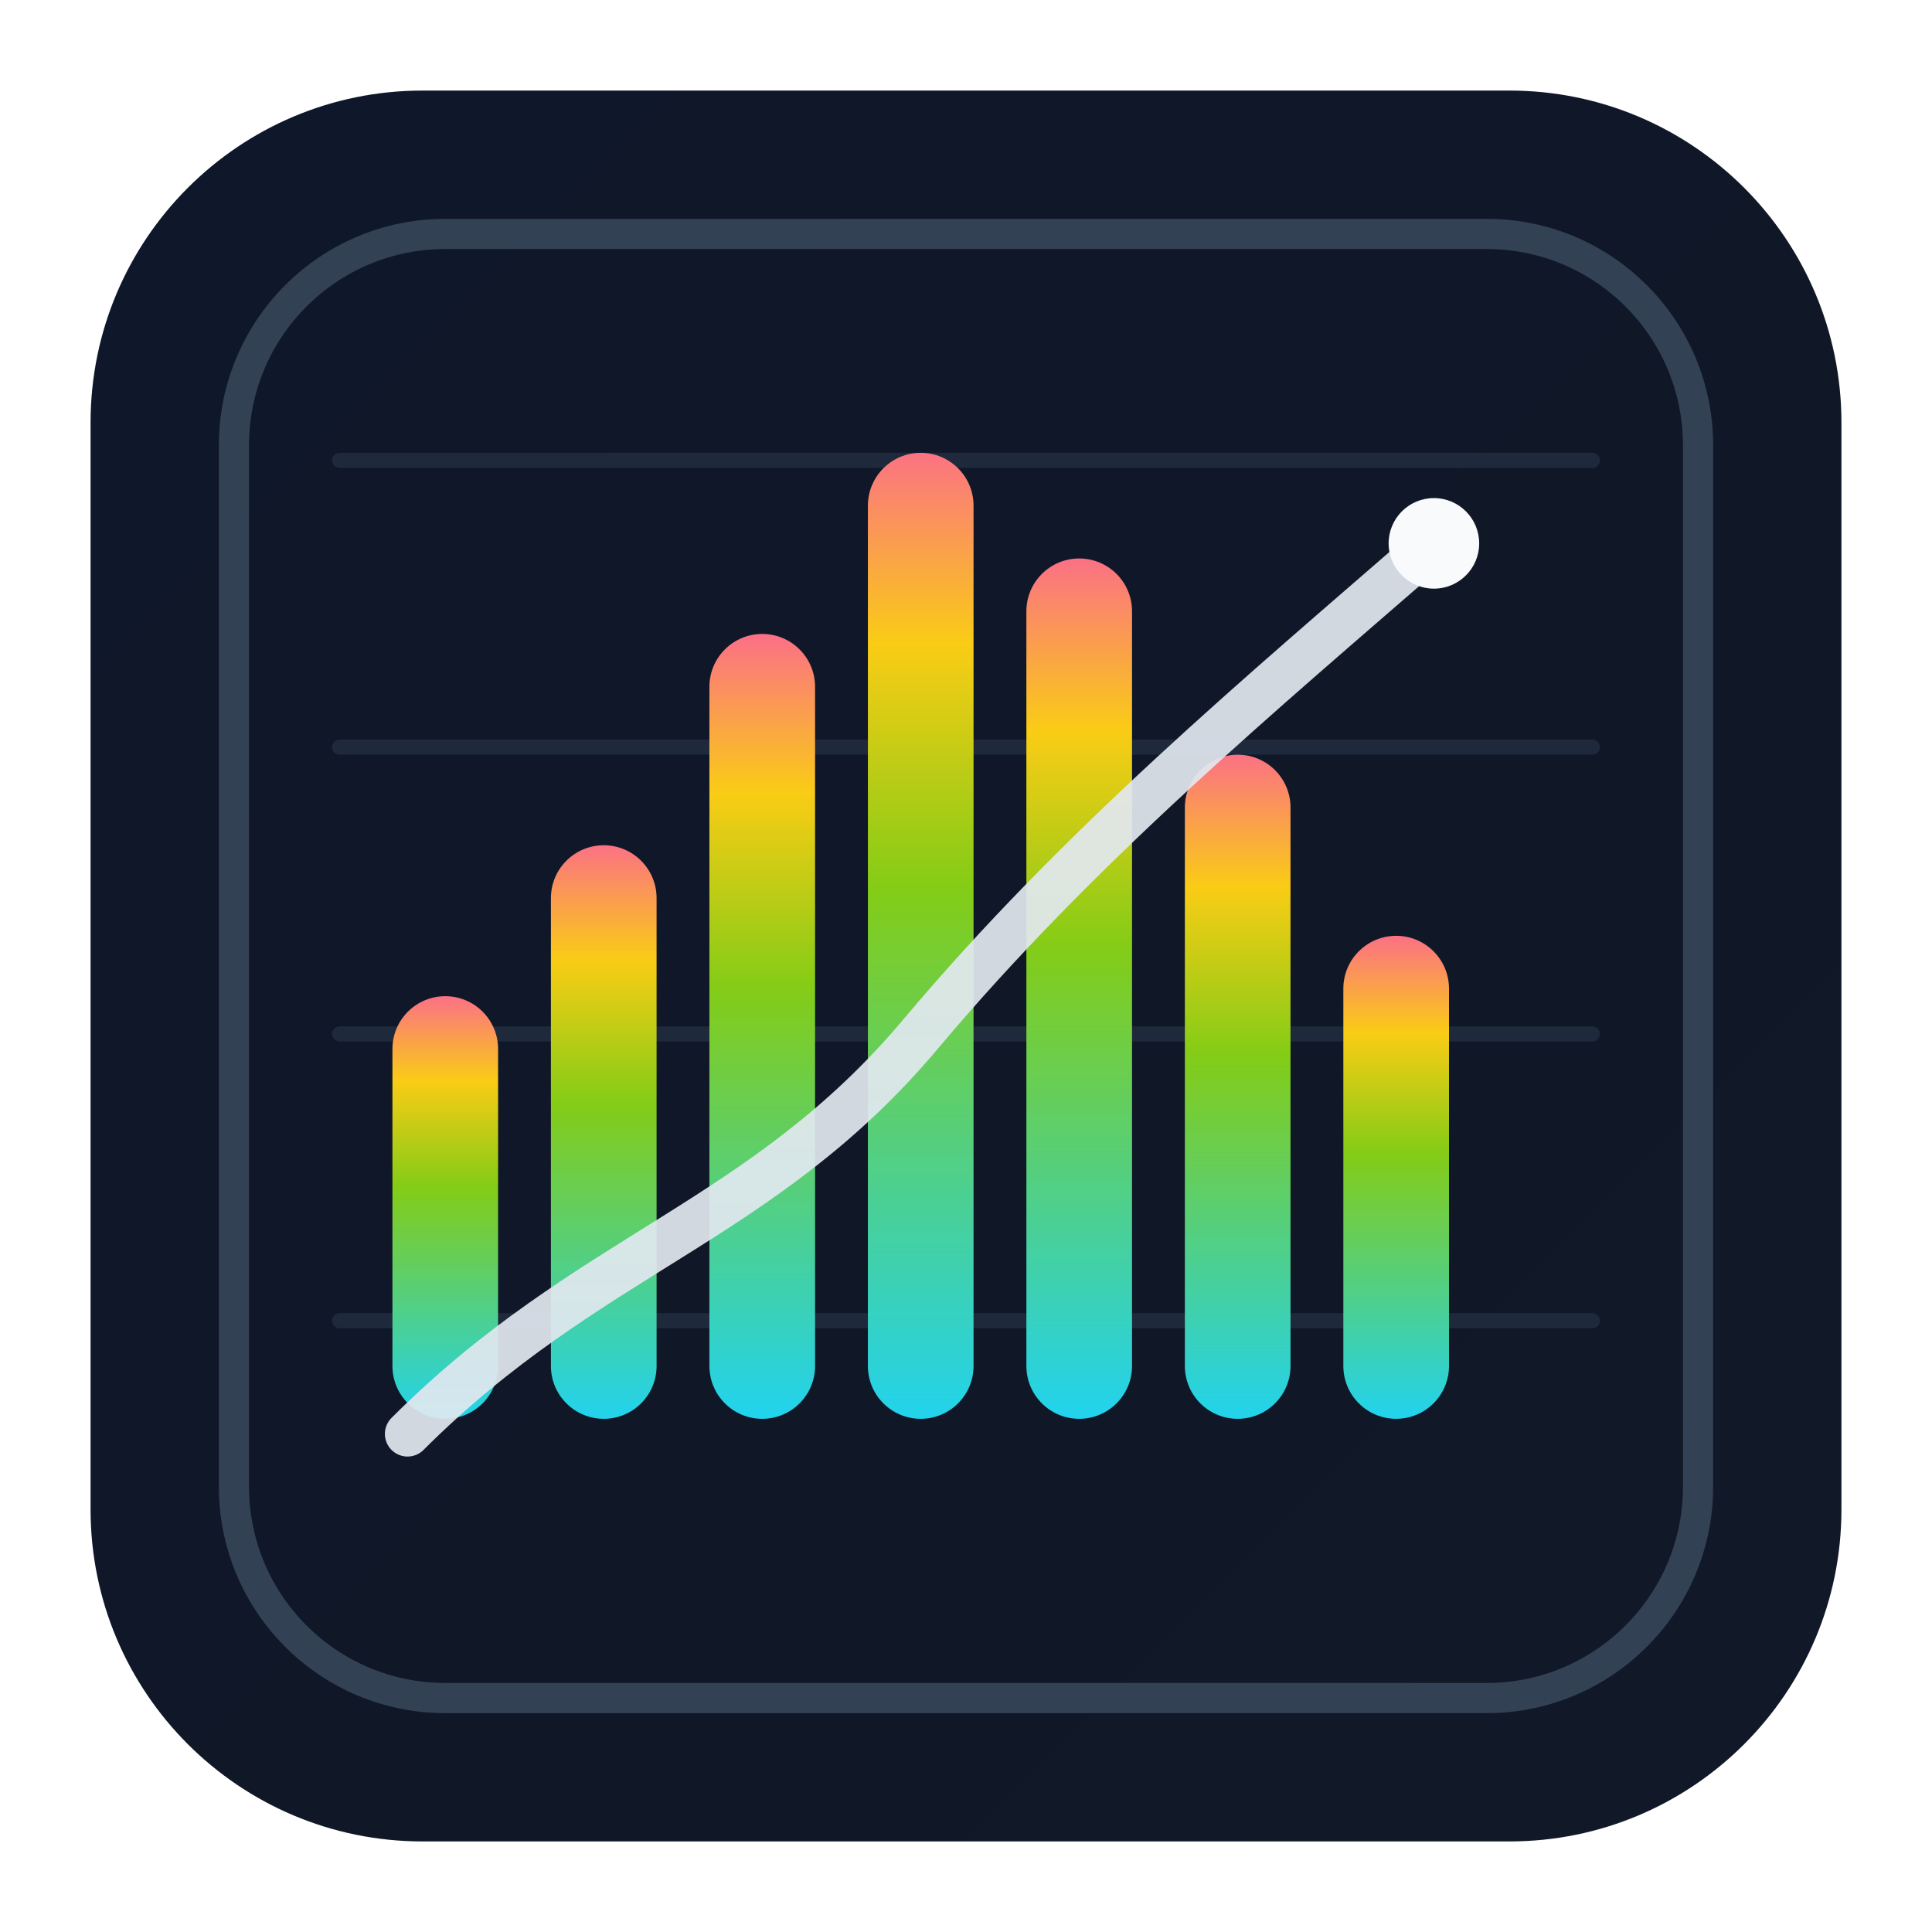
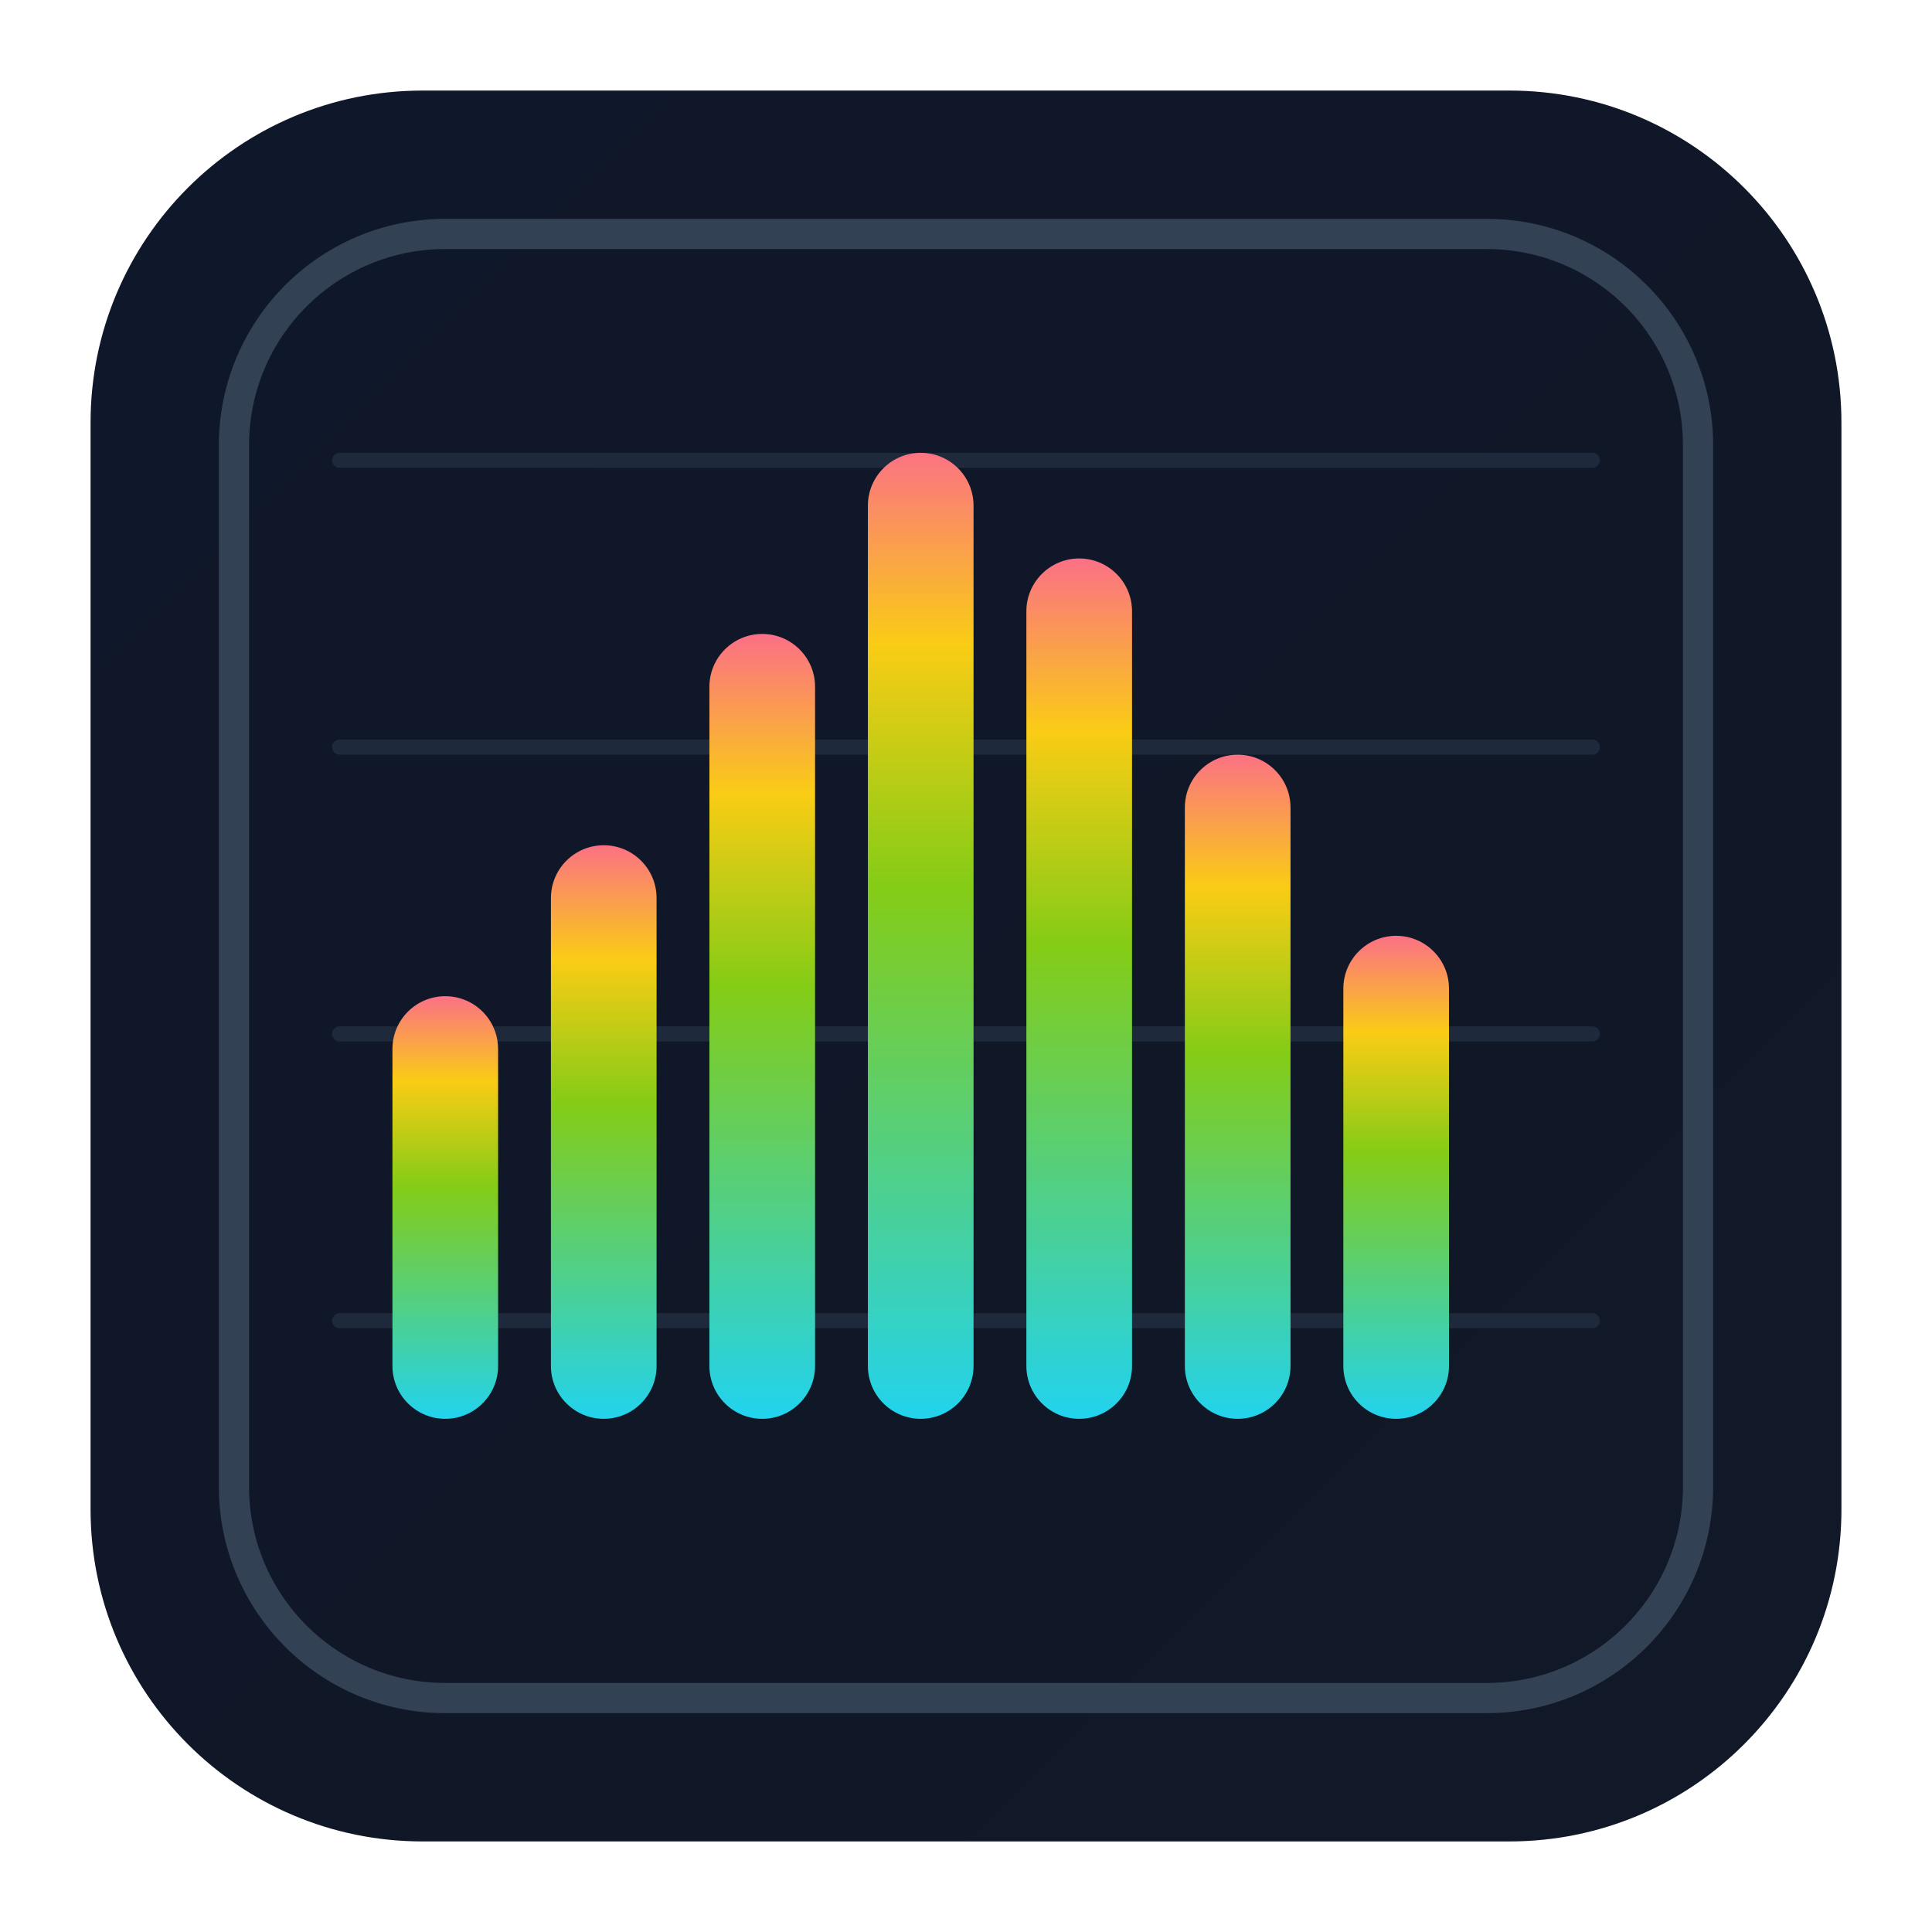
<svg xmlns="http://www.w3.org/2000/svg" viewBox="0 0 256 256">
  <defs>
    <linearGradient id="bg" x1="0" y1="0" x2="1" y2="1">
      <stop offset="0%" stop-color="#0f172a" />
      <stop offset="100%" stop-color="#111827" />
    </linearGradient>
    <linearGradient id="bar" x1="0" y1="1" x2="0" y2="0">
      <stop offset="0%" stop-color="#22d3ee" />
      <stop offset="55%" stop-color="#84cc16" />
      <stop offset="80%" stop-color="#facc15" />
      <stop offset="100%" stop-color="#fb7185" />
    </linearGradient>
  </defs>
  <rect x="12" y="12" width="232" height="232" rx="44" fill="url(#bg)" />
  <rect x="31" y="31" width="194" height="194" rx="28" fill="none" stroke="#334155" stroke-width="4" />
  <g fill="#1e293b">
    <rect x="44" y="60" width="168" height="2" rx="1" />
    <rect x="44" y="98" width="168" height="2" rx="1" />
    <rect x="44" y="136" width="168" height="2" rx="1" />
    <rect x="44" y="174" width="168" height="2" rx="1" />
  </g>
  <g fill="url(#bar)">
    <rect x="52" y="132" width="14" height="56" rx="7" />
    <rect x="73" y="112" width="14" height="76" rx="7" />
    <rect x="94" y="84" width="14" height="104" rx="7" />
    <rect x="115" y="60" width="14" height="128" rx="7" />
    <rect x="136" y="74" width="14" height="114" rx="7" />
    <rect x="157" y="100" width="14" height="88" rx="7" />
    <rect x="178" y="124" width="14" height="64" rx="7" />
  </g>
-   <path d="M54 190 C78 166, 101 162, 122 137 S167 92, 190 72" fill="none" stroke="#e2e8f0" stroke-width="6" stroke-linecap="round" opacity="0.92" />
-   <circle cx="190" cy="72" r="6" fill="#f8fafc" />
</svg>
